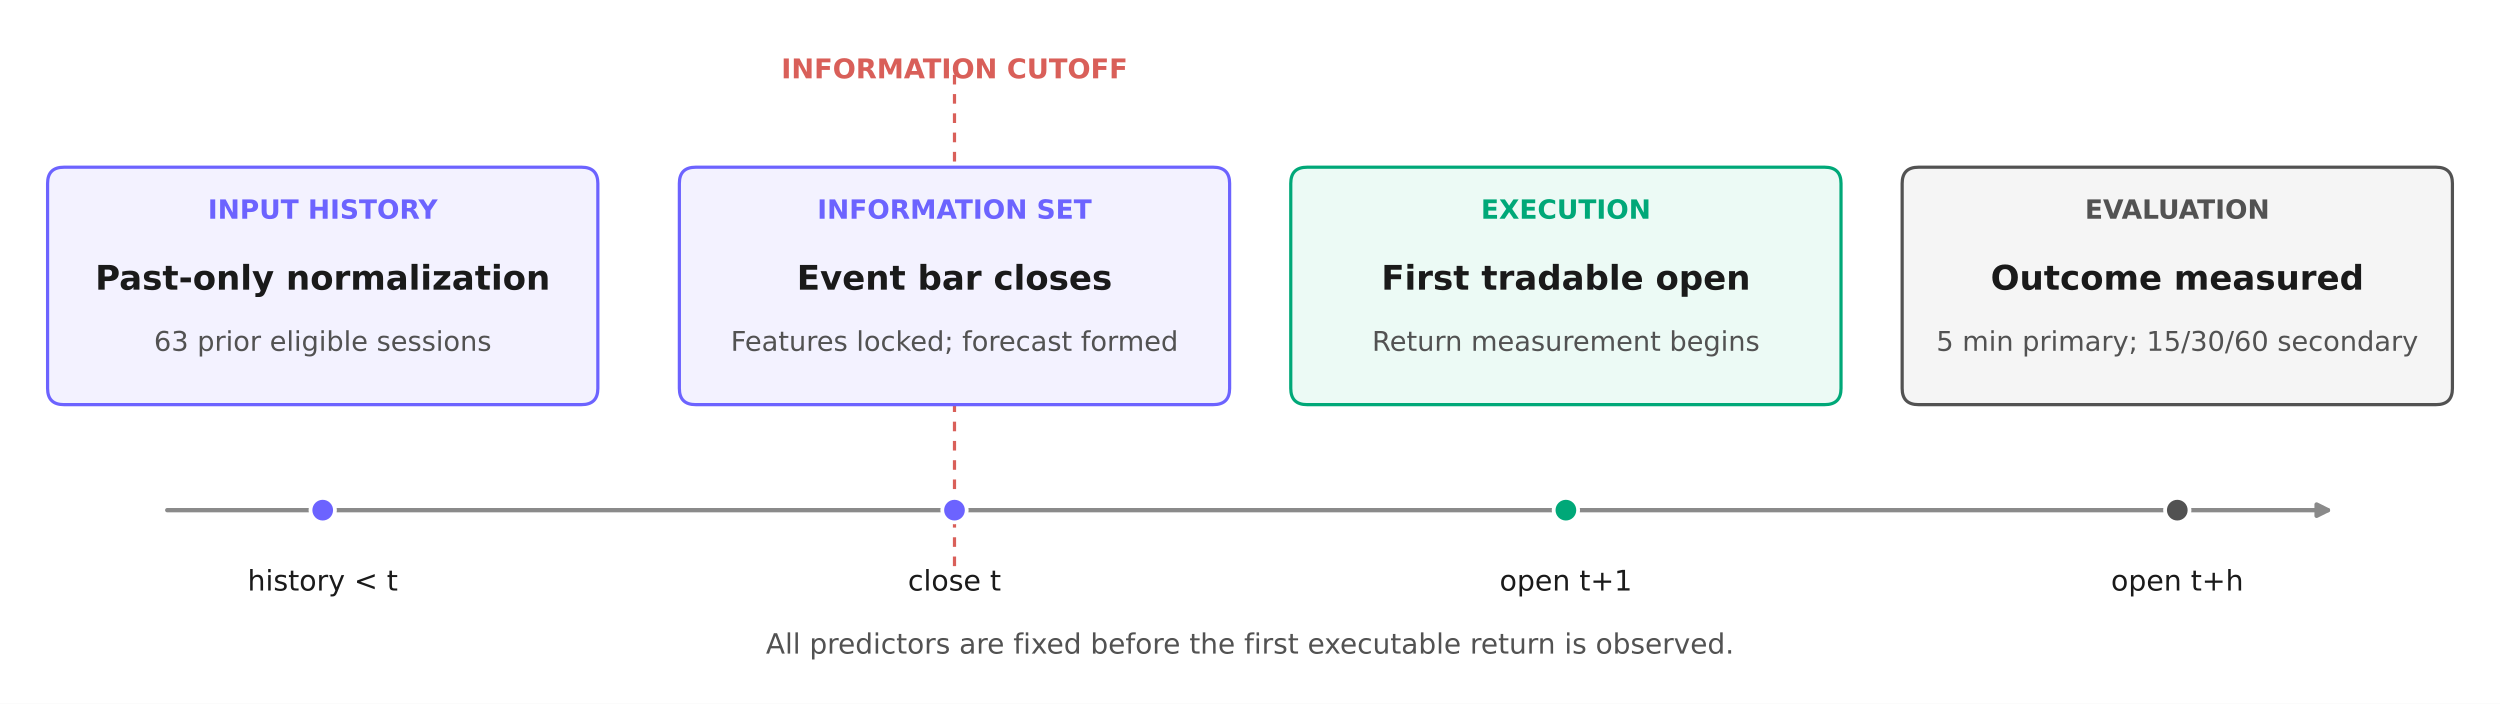
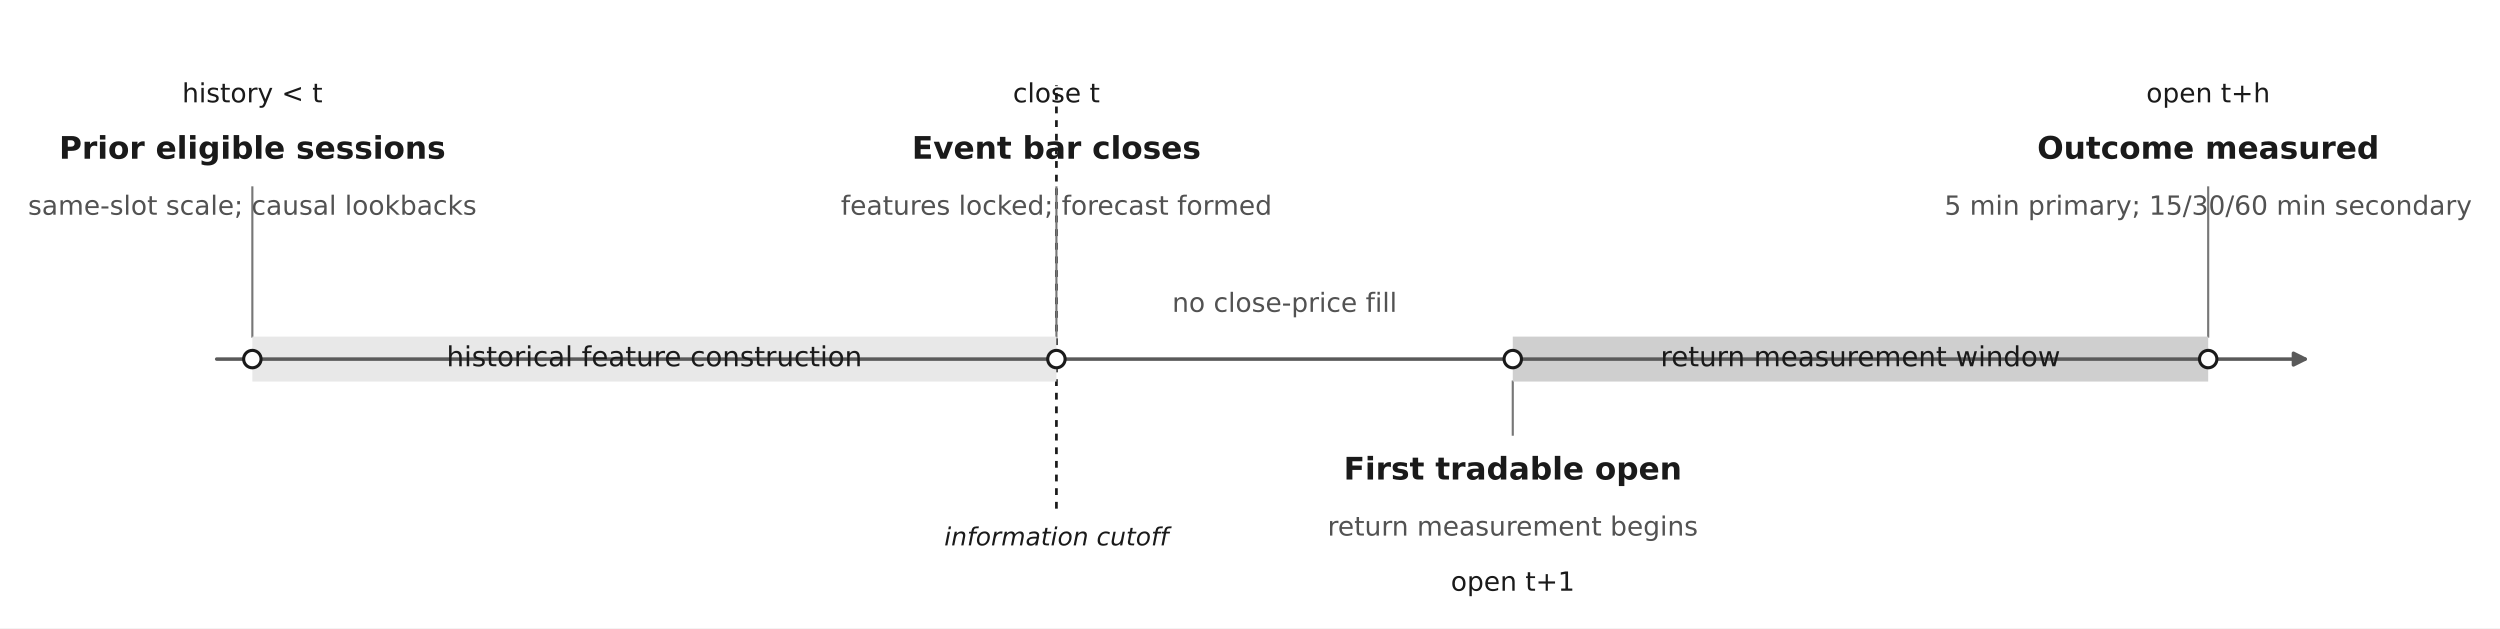
- <svg xmlns="http://www.w3.org/2000/svg" xmlns:xlink="http://www.w3.org/1999/xlink" width="661.68pt" height="186.264pt" viewBox="0 0 661.68 186.264" version="1.1">
+ <svg xmlns="http://www.w3.org/2000/svg" xmlns:xlink="http://www.w3.org/1999/xlink" width="641.925pt" height="161.316pt" viewBox="0 0 641.925 161.316" version="1.1">
  <defs>
    <style type="text/css">*{stroke-linejoin: round; stroke-linecap: butt}</style>
  </defs>
  <g id="figure_1">
    <g id="patch_1">
-       <path d="M 0 186.264  L 661.68 186.264  L 661.68 0  L 0 0  z " style="fill: #ffffff" />
+       <path d="M 0 161.316 L 641.925 161.316 L 641.925 0 L 0 0 z " style="fill: #ffffff" />
    </g>
    <g id="axes_1">
      <g id="line2d_1">
-         <path d="M 252.627 149.847  L 252.627 17.512  " clip-path="url(#pcd4ab7322c)" style="fill: none; stroke-dasharray: 2.55,2.55; stroke-dashoffset: 0; stroke: #d95f59; stroke-width: 0.85" />
+         <path d="M 271.255 130.609 L 271.255 21.892 " clip-path="url(#p8ea033fcf3)" style="fill: none; stroke-dasharray: 1.75,1.75; stroke-dashoffset: 0; stroke: #1a1a1a; stroke-width: 0.7" />
+       </g>
+       <g id="line2d_2">
+         <path d="M 64.795 86.43 L 64.795 48.127 " clip-path="url(#p8ea033fcf3)" style="fill: none; stroke: #777777; stroke-width: 0.55; stroke-linecap: square" />
+       </g>
+       <g id="line2d_3">
+         <path d="M 271.255 86.43 L 271.255 48.127 " clip-path="url(#p8ea033fcf3)" style="fill: none; stroke: #777777; stroke-width: 0.55; stroke-linecap: square" />
+       </g>
+       <g id="line2d_4">
+         <path d="M 388.435 97.973 L 388.435 111.615 " clip-path="url(#p8ea033fcf3)" style="fill: none; stroke: #777777; stroke-width: 0.55; stroke-linecap: square" />
+       </g>
+       <g id="line2d_5">
+         <path d="M 566.995 86.43 L 566.995 48.127 " clip-path="url(#p8ea033fcf3)" style="fill: none; stroke: #777777; stroke-width: 0.55; stroke-linecap: square" />
      </g>
      <g id="patch_2">
-         <path d="M 16.909 107.096  L 153.917 107.096  Q 158.232 107.096 158.232 102.799  L 158.232 48.555  Q 158.232 44.258 153.917 44.258  L 16.909 44.258  Q 12.594 44.258 12.594 48.555  L 12.594 102.799  Q 12.594 107.096 16.909 107.096  z " clip-path="url(#pcd4ab7322c)" style="fill: #f3f2ff; stroke: #6c63ff; stroke-width: 0.85; stroke-linejoin: miter" />
+         <path d="M 64.795 97.973 L 271.255 97.973 L 271.255 86.43 L 64.795 86.43 z " clip-path="url(#p8ea033fcf3)" style="fill: #e8e8e8" />
      </g>
      <g id="patch_3">
-         <path d="M 184.123 107.096  L 321.131 107.096  Q 325.446 107.096 325.446 102.799  L 325.446 48.555  Q 325.446 44.258 321.131 44.258  L 184.123 44.258  Q 179.808 44.258 179.808 48.555  L 179.808 102.799  Q 179.808 107.096 184.123 107.096  z " clip-path="url(#pcd4ab7322c)" style="fill: #f3f2ff; stroke: #6c63ff; stroke-width: 0.85; stroke-linejoin: miter" />
+         <path d="M 388.435 97.973 L 566.995 97.973 L 566.995 86.43 L 388.435 86.43 z " clip-path="url(#p8ea033fcf3)" style="fill: #cfcfcf" />
      </g>
      <g id="patch_4">
-         <path d="M 345.943 107.096  L 482.951 107.096  Q 487.266 107.096 487.266 102.799  L 487.266 48.555  Q 487.266 44.258 482.951 44.258  L 345.943 44.258  Q 341.628 44.258 341.628 48.555  L 341.628 102.799  Q 341.628 107.096 345.943 107.096  z " clip-path="url(#pcd4ab7322c)" style="fill: #ecfaf5; stroke: #00a878; stroke-width: 0.85; stroke-linejoin: miter" />
-       </g>
-       <g id="patch_5">
-         <path d="M 507.763 107.096  L 644.771 107.096  Q 649.086 107.096 649.086 102.799  L 649.086 48.555  Q 649.086 44.258 644.771 44.258  L 507.763 44.258  Q 503.448 44.258 503.448 48.555  L 503.448 102.799  Q 503.448 107.096 507.763 107.096  z " clip-path="url(#pcd4ab7322c)" style="fill: #f5f5f5; stroke: #525252; stroke-width: 0.85; stroke-linejoin: miter" />
-       </g>
-       <g id="patch_6">
-         <path d="M 44.265 135.024  Q 330.843 135.024 616.137 135.024  " style="fill: none; stroke: #8a8a8a; stroke-width: 1.15; stroke-linecap: round" />
-         <path d="M 613.137 133.524  L 616.137 135.024  L 613.137 136.524  z " style="fill: #8a8a8a; stroke: #8a8a8a; stroke-width: 1.15; stroke-linecap: round" />
+         <path d="M 55.638 92.201 Q 324.265 92.201 591.885 92.201 " style="fill: none; stroke: #5a5a5a; stroke-width: 0.9; stroke-linecap: round" />
+         <path d="M 588.885 90.701 L 591.885 92.201 L 588.885 93.701 z " style="fill: #5a5a5a; stroke: #5a5a5a; stroke-width: 0.9; stroke-linecap: round" />
      </g>
      <g id="text_1">
-         <text style="font-weight: 700; font-size: 7.2px; font-family: 'DejaVu Sans'; text-anchor: middle; fill: #d95f59" x="252.627" y="20.726" transform="rotate(-0 252.627 20.72644)">INFORMATION CUTOFF</text>
+         <text style="font-size: 7.1px; font-family: 'DejaVu Sans'; text-anchor: middle; fill: #1a1a1a" x="168.025" y="94.046" transform="rotate(-0 168.0249 94.04601)">historical feature construction</text>
      </g>
      <g id="text_2">
-         <text style="font-weight: 700; font-size: 7px; font-family: 'DejaVu Sans'; text-anchor: middle; fill: #6c63ff" x="85.413" y="57.892" transform="rotate(-0 85.413 57.89218)">INPUT HISTORY</text>
+         <text style="font-size: 7.1px; font-family: 'DejaVu Sans'; text-anchor: middle; fill: #1a1a1a" x="477.715" y="94.046" transform="rotate(-0 477.7149 94.04601)">return measurement window</text>
      </g>
      <g id="text_3">
-         <text style="font-weight: 700; font-size: 9px; font-family: 'DejaVu Sans'; text-anchor: middle; fill: #1a1a1a" x="85.413" y="76.673" transform="rotate(-0 85.413 76.67262)">Past-only normalization</text>
-       </g>
-       <g id="text_4">
-         <text style="font-size: 7.2px; font-family: 'DejaVu Sans'; text-anchor: middle; fill: #525252" x="85.413" y="92.854" transform="rotate(-0 85.413 92.85429)">63 prior eligible sessions</text>
+         <text style="font-size: 6.8px; font-family: 'DejaVu Sans'; text-anchor: middle; fill: #525252" x="329.845" y="80.074" transform="rotate(-0 329.8449 80.07381)">no close-price fill</text>
      </g>
      <g id="PathCollection_1">
        <defs>
-           <path id="m5f1f04cea3" d="M 0 3.24  C 0.859 3.24 1.684 2.899 2.291 2.291  C 2.899 1.684 3.24 0.859 3.24 0  C 3.24 -0.859 2.899 -1.684 2.291 -2.291  C 1.684 -2.899 0.859 -3.24 0 -3.24  C -0.859 -3.24 -1.684 -2.899 -2.291 -2.291  C -2.899 -1.684 -3.24 -0.859 -3.24 0  C -3.24 0.859 -2.899 1.684 -2.291 2.291  C -1.684 2.899 -0.859 3.24 0 3.24  z " style="stroke: #ffffff" />
+           <path id="mda5c81fc1c" d="M 0 2.236 C 0.593 2.236 1.162 2 1.581 1.581 C 2 1.162 2.236 0.593 2.236 0 C 2.236 -0.593 2 -1.162 1.581 -1.581 C 1.162 -2 0.593 -2.236 0 -2.236 C -0.593 -2.236 -1.162 -2 -1.581 -1.581 C -2 -1.162 -2.236 -0.593 -2.236 0 C -2.236 0.593 -2 1.162 -1.581 1.581 C -1.162 2 -0.593 2.236 0 2.236 z " style="stroke: #1a1a1a; stroke-width: 0.8" />
        </defs>
-         <g clip-path="url(#pcd4ab7322c)">
-           <use xlink:href="#m5f1f04cea3" x="85.413" y="135.024" style="fill: #6c63ff; stroke: #ffffff" />
+         <g clip-path="url(#p8ea033fcf3)">
+           <use xlink:href="#mda5c81fc1c" x="64.795" y="92.201" style="fill: #ffffff; stroke: #1a1a1a; stroke-width: 0.8" />
+           <use xlink:href="#mda5c81fc1c" x="271.255" y="92.201" style="fill: #ffffff; stroke: #1a1a1a; stroke-width: 0.8" />
+           <use xlink:href="#mda5c81fc1c" x="388.435" y="92.201" style="fill: #ffffff; stroke: #1a1a1a; stroke-width: 0.8" />
+           <use xlink:href="#mda5c81fc1c" x="566.995" y="92.201" style="fill: #ffffff; stroke: #1a1a1a; stroke-width: 0.8" />
        </g>
      </g>
+       <g id="text_4">
+         <text style="font-weight: 700; font-size: 8px; font-family: 'DejaVu Sans'; text-anchor: middle; fill: #1a1a1a" x="64.795" y="40.76" transform="rotate(-0 64.79494 40.76044)">Prior eligible sessions</text>
+       </g>
      <g id="text_5">
-         <text style="font-size: 7.5px; font-family: 'DejaVu Sans'; text-anchor: middle; fill: #1a1a1a" x="85.413" y="156.307" transform="rotate(-0 85.413 156.3071)">history &lt; t</text>
+         <text style="font-size: 6.8px; font-family: 'DejaVu Sans'; text-anchor: middle; fill: #525252" x="64.795" y="55.14" transform="rotate(-0 64.79494 55.14027)">same-slot scale; causal lookbacks</text>
      </g>
      <g id="text_6">
-         <text style="font-weight: 700; font-size: 7px; font-family: 'DejaVu Sans'; text-anchor: middle; fill: #6c63ff" x="252.627" y="57.892" transform="rotate(-0 252.627 57.89218)">INFORMATION SET</text>
+         <text style="font-size: 6.8px; font-family: 'DejaVu Sans'; text-anchor: middle; fill: #1a1a1a" x="64.795" y="26.282" transform="rotate(-0 64.79494 26.28177)">history &lt; t</text>
      </g>
      <g id="text_7">
-         <text style="font-weight: 700; font-size: 9px; font-family: 'DejaVu Sans'; text-anchor: middle; fill: #1a1a1a" x="252.627" y="76.673" transform="rotate(-0 252.627 76.67262)">Event bar closes</text>
+         <text style="font-weight: 700; font-size: 8px; font-family: 'DejaVu Sans'; text-anchor: middle; fill: #1a1a1a" x="271.255" y="40.76" transform="rotate(-0 271.2549 40.76044)">Event bar closes</text>
      </g>
      <g id="text_8">
-         <text style="font-size: 7.2px; font-family: 'DejaVu Sans'; text-anchor: middle; fill: #525252" x="252.627" y="92.854" transform="rotate(-0 252.627 92.85429)">Features locked; forecast formed</text>
-       </g>
-       <g id="PathCollection_2">
-         <g clip-path="url(#pcd4ab7322c)">
-           <use xlink:href="#m5f1f04cea3" x="252.627" y="135.024" style="fill: #6c63ff; stroke: #ffffff" />
-         </g>
+         <text style="font-size: 6.8px; font-family: 'DejaVu Sans'; text-anchor: middle; fill: #525252" x="271.255" y="55.14" transform="rotate(-0 271.2549 55.14027)">features locked; forecast formed</text>
      </g>
      <g id="text_9">
-         <text style="font-size: 7.5px; font-family: 'DejaVu Sans'; text-anchor: middle; fill: #1a1a1a" x="252.627" y="156.307" transform="rotate(-0 252.627 156.3071)">close t</text>
+         <text style="font-size: 6.8px; font-family: 'DejaVu Sans'; text-anchor: middle; fill: #1a1a1a" x="271.255" y="26.282" transform="rotate(-0 271.2549 26.28177)">close t</text>
      </g>
      <g id="text_10">
-         <text style="font-weight: 700; font-size: 7px; font-family: 'DejaVu Sans'; text-anchor: middle; fill: #00a878" x="414.447" y="57.892" transform="rotate(-0 414.447 57.89218)">EXECUTION</text>
+         <text style="font-weight: 700; font-size: 8px; font-family: 'DejaVu Sans'; text-anchor: middle; fill: #1a1a1a" x="388.435" y="123.138" transform="rotate(-0 388.4349 123.1383)">First tradable open</text>
      </g>
      <g id="text_11">
-         <text style="font-weight: 700; font-size: 9px; font-family: 'DejaVu Sans'; text-anchor: middle; fill: #1a1a1a" x="414.447" y="76.673" transform="rotate(-0 414.447 76.67262)">First tradable open</text>
+         <text style="font-size: 6.8px; font-family: 'DejaVu Sans'; text-anchor: middle; fill: #525252" x="388.435" y="137.518" transform="rotate(-0 388.4349 137.5182)">return measurement begins</text>
      </g>
      <g id="text_12">
-         <text style="font-size: 7.2px; font-family: 'DejaVu Sans'; text-anchor: middle; fill: #525252" x="414.447" y="92.854" transform="rotate(-0 414.447 92.85429)">Return measurement begins</text>
-       </g>
-       <g id="PathCollection_3">
-         <defs>
-           <path id="mc0add507af" d="M 0 3.24  C 0.859 3.24 1.684 2.899 2.291 2.291  C 2.899 1.684 3.24 0.859 3.24 0  C 3.24 -0.859 2.899 -1.684 2.291 -2.291  C 1.684 -2.899 0.859 -3.24 0 -3.24  C -0.859 -3.24 -1.684 -2.899 -2.291 -2.291  C -2.899 -1.684 -3.24 -0.859 -3.24 0  C -3.24 0.859 -2.899 1.684 -2.291 2.291  C -1.684 2.899 -0.859 3.24 0 3.24  z " style="stroke: #ffffff" />
-         </defs>
-         <g clip-path="url(#pcd4ab7322c)">
-           <use xlink:href="#mc0add507af" x="414.447" y="135.024" style="fill: #00a878; stroke: #ffffff" />
-         </g>
+         <text style="font-size: 6.8px; font-family: 'DejaVu Sans'; text-anchor: middle; fill: #1a1a1a" x="388.435" y="151.685" transform="rotate(-0 388.4349 151.6848)">open t+1</text>
      </g>
      <g id="text_13">
-         <text style="font-size: 7.5px; font-family: 'DejaVu Sans'; text-anchor: middle; fill: #1a1a1a" x="414.447" y="156.307" transform="rotate(-0 414.447 156.3068)">open t+1</text>
+         <text style="font-weight: 700; font-size: 8px; font-family: 'DejaVu Sans'; text-anchor: middle; fill: #1a1a1a" x="566.995" y="40.76" transform="rotate(-0 566.9949 40.76044)">Outcome measured</text>
      </g>
      <g id="text_14">
-         <text style="font-weight: 700; font-size: 7px; font-family: 'DejaVu Sans'; text-anchor: middle; fill: #525252" x="576.267" y="57.892" transform="rotate(-0 576.267 57.89218)">EVALUATION</text>
+         <text style="font-size: 6.8px; font-family: 'DejaVu Sans'; text-anchor: middle; fill: #525252" x="566.995" y="55.14" transform="rotate(-0 566.9949 55.14027)">5 min primary; 15/30/60 min secondary</text>
      </g>
      <g id="text_15">
-         <text style="font-weight: 700; font-size: 9px; font-family: 'DejaVu Sans'; text-anchor: middle; fill: #1a1a1a" x="576.267" y="76.673" transform="rotate(-0 576.267 76.67262)">Outcome measured</text>
+         <text style="font-size: 6.8px; font-family: 'DejaVu Sans'; text-anchor: middle; fill: #1a1a1a" x="566.995" y="26.282" transform="rotate(-0 566.9949 26.28177)">open t+h</text>
      </g>
      <g id="text_16">
-         <text style="font-size: 7.2px; font-family: 'DejaVu Sans'; text-anchor: middle; fill: #525252" x="576.267" y="92.854" transform="rotate(-0 576.267 92.85429)">5 min primary; 15/30/60 secondary</text>
-       </g>
-       <g id="PathCollection_4">
-         <defs>
-           <path id="m66a513e3ca" d="M 0 3.24  C 0.859 3.24 1.684 2.899 2.291 2.291  C 2.899 1.684 3.24 0.859 3.24 0  C 3.24 -0.859 2.899 -1.684 2.291 -2.291  C 1.684 -2.899 0.859 -3.24 0 -3.24  C -0.859 -3.24 -1.684 -2.899 -2.291 -2.291  C -2.899 -1.684 -3.24 -0.859 -3.24 0  C -3.24 0.859 -2.899 1.684 -2.291 2.291  C -1.684 2.899 -0.859 3.24 0 3.24  z " style="stroke: #ffffff" />
-         </defs>
-         <g clip-path="url(#pcd4ab7322c)">
-           <use xlink:href="#m66a513e3ca" x="576.267" y="135.024" style="fill: #525252; stroke: #ffffff" />
-         </g>
-       </g>
-       <g id="text_17">
-         <text style="font-size: 7.5px; font-family: 'DejaVu Sans'; text-anchor: middle; fill: #1a1a1a" x="576.267" y="156.307" transform="rotate(-0 576.267 156.3071)">open t+h</text>
-       </g>
-       <g id="text_18">
-         <text style="font-size: 7.4px; font-family: 'DejaVu Sans'; text-anchor: middle; fill: #525252" x="330.84" y="172.99" transform="rotate(-0 330.84 172.9897)">All predictors are fixed before the first executable return is observed.</text>
+         <text style="font-style: italic; font-size: 6.4px; font-family: 'DejaVu Sans'; text-anchor: middle; fill: #1a1a1a" x="271.255" y="140.038" transform="rotate(-0 271.2549 140.0377)">information cutoff</text>
      </g>
    </g>
  </g>
  <defs>
-     <clipPath id="pcd4ab7322c">
-       <rect x="7.2" y="7.2" width="647.28" height="171.864" />
+     <clipPath id="p8ea033fcf3">
+       <rect x="22.945" y="7.2" width="602.64" height="146.916" />
    </clipPath>
  </defs>
</svg>
